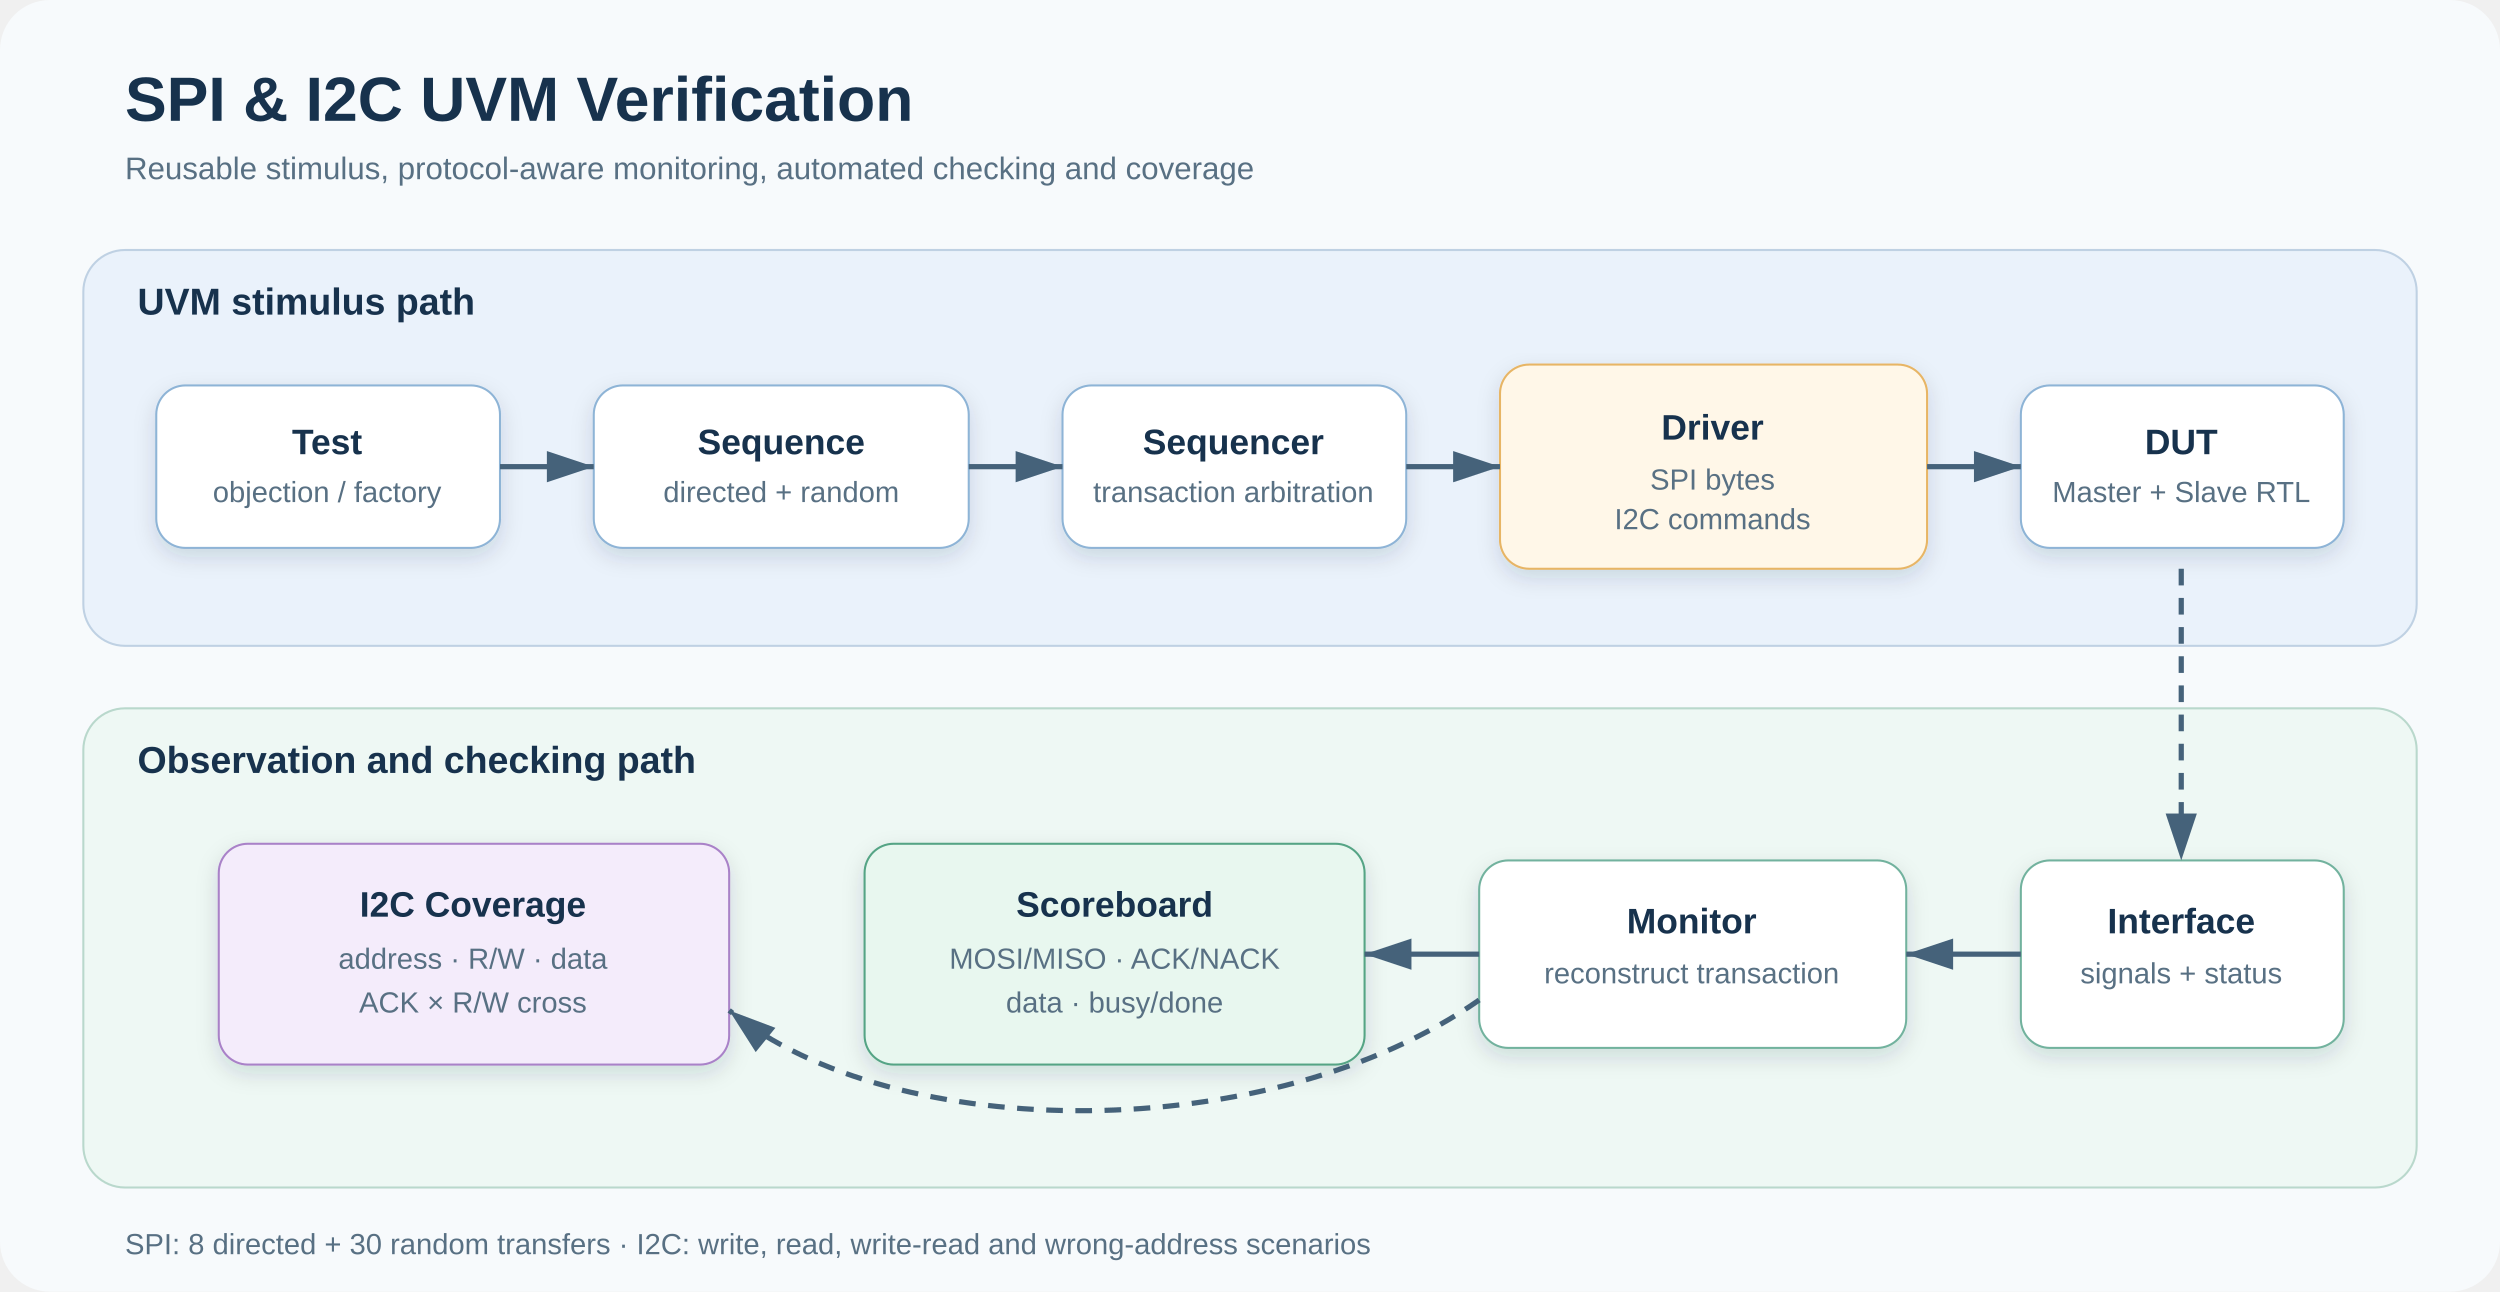
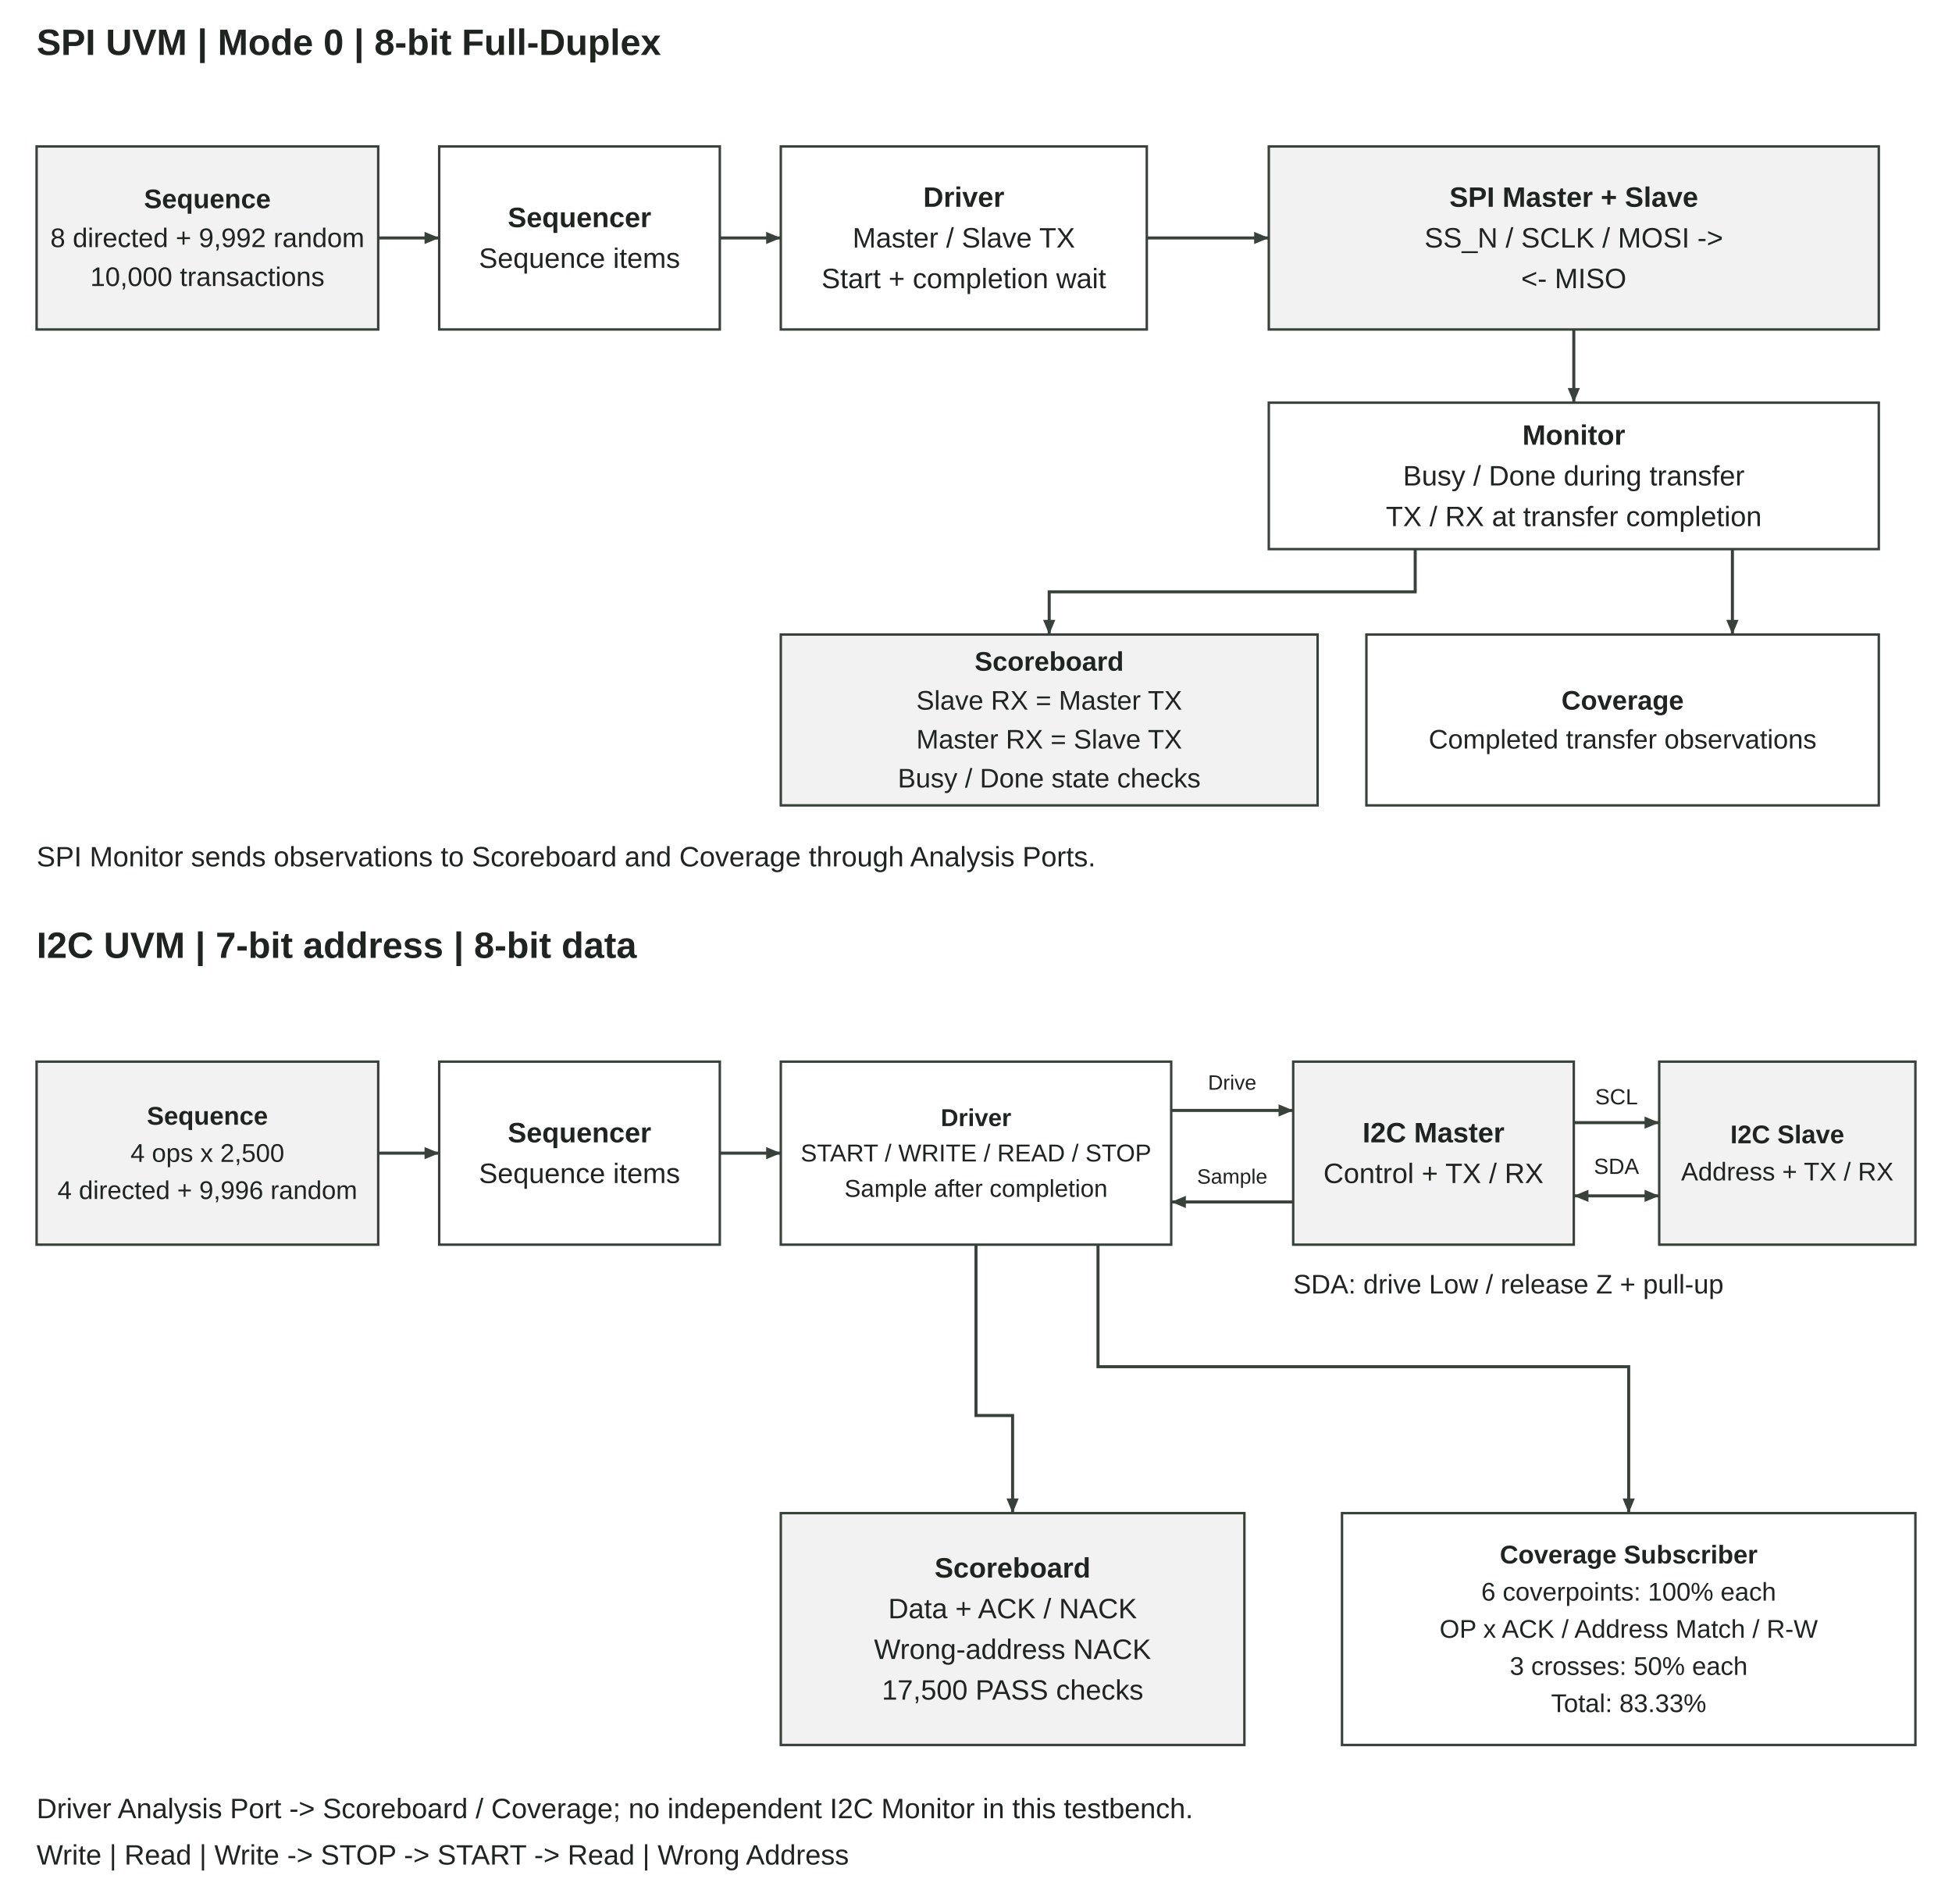
- <svg xmlns="http://www.w3.org/2000/svg" width="1200" height="620" viewBox="0 0 1200 620" role="img" aria-labelledby="title desc">
-   <defs>
-     <marker id="arrow" markerWidth="10" markerHeight="10" refX="9" refY="3" orient="auto" markerUnits="strokeWidth">
-       <path d="M0,0 L0,6 L9,3 z" fill="#45627a" />
-     </marker>
-     <filter id="shadow" x="-10%" y="-10%" width="120%" height="130%">
-       <feDropShadow dx="0" dy="4" stdDeviation="5" flood-color="#17324d" flood-opacity="0.14" />
-     </filter>
-     <style>
-       .title { font: 700 30px Arial, sans-serif; fill: #17324d; }
-       .subtitle { font: 400 15px Arial, sans-serif; fill: #587083; }
-       .section { font: 700 18px Arial, sans-serif; fill: #17324d; }
-       .label { font: 700 17px Arial, sans-serif; fill: #17324d; }
-       .small { font: 400 14px Arial, sans-serif; fill: #587083; }
-       .arrow { stroke: #45627a; stroke-width: 2.5; fill: none; marker-end: url(#arrow); }
-       .dashed { stroke-dasharray: 8 6; }
-     </style>
-   </defs>
-   <rect width="1200" height="620" rx="24" fill="#f7fafc" />
-   <text x="60" y="58" class="title">SPI &amp; I2C UVM Verification</text>
-   <text x="60" y="86" class="subtitle">Reusable stimulus, protocol-aware monitoring, automated checking and coverage</text>
-   <rect x="40" y="120" width="1120" height="190" rx="20" fill="#eaf2fb" stroke="#bfd1e3" />
-   <text x="66" y="151" class="section">UVM stimulus path</text>
-   <g filter="url(#shadow)">
-     <rect x="75" y="185" width="165" height="78" rx="14" fill="#ffffff" stroke="#8eb4d6" />
-     <rect x="285" y="185" width="180" height="78" rx="14" fill="#ffffff" stroke="#8eb4d6" />
-     <rect x="510" y="185" width="165" height="78" rx="14" fill="#ffffff" stroke="#8eb4d6" />
-     <rect x="720" y="175" width="205" height="98" rx="14" fill="#fff7e8" stroke="#e7b565" />
-     <rect x="970" y="185" width="155" height="78" rx="14" fill="#ffffff" stroke="#8eb4d6" />
+ <svg xmlns="http://www.w3.org/2000/svg" width="1600" height="1560" viewBox="0 0 1600 1560" role="img">
+   <rect width="100%" height="100%" fill="white" />
+   <g>
+     <rect width="100%" height="100%" fill="white" />
+     <text x="30" y="45" text-anchor="start" font-family="Arial, sans-serif" font-size="30" font-weight="700" fill="#202421">SPI UVM | Mode 0 | 8-bit Full-Duplex</text>
+     <rect x="30" y="120" width="280" height="150" fill="#f1f2f1" stroke="#39413b" stroke-width="2" />
+     <text x="170.0" y="170.58" text-anchor="middle" font-family="Arial, sans-serif" font-size="22" font-weight="700" fill="#202421">Sequence</text>
+     <text x="170.0" y="202.48" text-anchor="middle" font-family="Arial, sans-serif" font-size="22" font-weight="400" fill="#202421">8 directed + 9,992 random</text>
+     <text x="170.0" y="234.38" text-anchor="middle" font-family="Arial, sans-serif" font-size="22" font-weight="400" fill="#202421">10,000 transactions</text>
+     <rect x="360" y="120" width="230" height="150" fill="white" stroke="#39413b" stroke-width="2" />
+     <text x="475.0" y="186.145" text-anchor="middle" font-family="Arial, sans-serif" font-size="23" font-weight="700" fill="#202421">Sequencer</text>
+     <text x="475.0" y="219.495" text-anchor="middle" font-family="Arial, sans-serif" font-size="23" font-weight="400" fill="#202421">Sequence items</text>
+     <rect x="640" y="120" width="300" height="150" fill="white" stroke="#39413b" stroke-width="2" />
+     <text x="790.0" y="169.47" text-anchor="middle" font-family="Arial, sans-serif" font-size="23" font-weight="700" fill="#202421">Driver</text>
+     <text x="790.0" y="202.82" text-anchor="middle" font-family="Arial, sans-serif" font-size="23" font-weight="400" fill="#202421">Master / Slave TX</text>
+     <text x="790.0" y="236.17" text-anchor="middle" font-family="Arial, sans-serif" font-size="23" font-weight="400" fill="#202421">Start + completion wait</text>
+     <rect x="1040" y="120" width="500" height="150" fill="#f1f2f1" stroke="#39413b" stroke-width="2" />
+     <text x="1290.0" y="169.47" text-anchor="middle" font-family="Arial, sans-serif" font-size="23" font-weight="700" fill="#202421">SPI Master + Slave</text>
+     <text x="1290.0" y="202.82" text-anchor="middle" font-family="Arial, sans-serif" font-size="23" font-weight="400" fill="#202421">SS_N / SCLK / MOSI -&gt;</text>
+     <text x="1290.0" y="236.17" text-anchor="middle" font-family="Arial, sans-serif" font-size="23" font-weight="400" fill="#202421">&lt;- MISO</text>
+     <polyline points="310,195 360,195" fill="none" stroke="#39413b" stroke-width="2.5" />
+     <polygon points="360,195 348.0,200.0 348.0,190.0" fill="#39413b" />
+     <polyline points="590,195 640,195" fill="none" stroke="#39413b" stroke-width="2.5" />
+     <polygon points="640,195 628.0,200.0 628.0,190.0" fill="#39413b" />
+     <polyline points="940,195 1040,195" fill="none" stroke="#39413b" stroke-width="2.5" />
+     <polygon points="1040,195 1028.0,200.0 1028.0,190.0" fill="#39413b" />
+     <polyline points="1290,270 1290,330" fill="none" stroke="#39413b" stroke-width="2.5" />
+     <polygon points="1290,330 1285.0,318.0 1295.0,318.0" fill="#39413b" />
+     <rect x="1040" y="330" width="500" height="120" fill="white" stroke="#39413b" stroke-width="2" />
+     <text x="1290.0" y="364.47" text-anchor="middle" font-family="Arial, sans-serif" font-size="23" font-weight="700" fill="#202421">Monitor</text>
+     <text x="1290.0" y="397.82" text-anchor="middle" font-family="Arial, sans-serif" font-size="23" font-weight="400" fill="#202421">Busy / Done during transfer</text>
+     <text x="1290.0" y="431.17" text-anchor="middle" font-family="Arial, sans-serif" font-size="23" font-weight="400" fill="#202421">TX / RX at transfer completion</text>
+     <rect x="640" y="520" width="440" height="140" fill="#f1f2f1" stroke="#39413b" stroke-width="2" />
+     <text x="860.0" y="549.63" text-anchor="middle" font-family="Arial, sans-serif" font-size="22" font-weight="700" fill="#202421">Scoreboard</text>
+     <text x="860.0" y="581.53" text-anchor="middle" font-family="Arial, sans-serif" font-size="22" font-weight="400" fill="#202421">Slave RX = Master TX</text>
+     <text x="860.0" y="613.43" text-anchor="middle" font-family="Arial, sans-serif" font-size="22" font-weight="400" fill="#202421">Master RX = Slave TX</text>
+     <text x="860.0" y="645.33" text-anchor="middle" font-family="Arial, sans-serif" font-size="22" font-weight="400" fill="#202421">Busy / Done state checks</text>
+     <rect x="1120" y="520" width="420" height="140" fill="white" stroke="#39413b" stroke-width="2" />
+     <text x="1330.0" y="581.53" text-anchor="middle" font-family="Arial, sans-serif" font-size="22" font-weight="700" fill="#202421">Coverage</text>
+     <text x="1330.0" y="613.43" text-anchor="middle" font-family="Arial, sans-serif" font-size="22" font-weight="400" fill="#202421">Completed transfer observations</text>
+     <polyline points="1160,450 1160,485 860,485 860,520" fill="none" stroke="#39413b" stroke-width="2.5" />
+     <polygon points="860,520 855.0,508.0 865.0,508.0" fill="#39413b" />
+     <polyline points="1420,450 1420,520" fill="none" stroke="#39413b" stroke-width="2.5" />
+     <polygon points="1420,520 1415.0,508.0 1425.0,508.0" fill="#39413b" />
+     <text x="30" y="710" text-anchor="start" font-family="Arial, sans-serif" font-size="23" font-weight="400" fill="#202421">SPI Monitor sends observations to Scoreboard and Coverage through Analysis Ports.</text>
  </g>
-   <text x="157" y="218" text-anchor="middle" class="label">Test</text>
-   <text x="157" y="241" text-anchor="middle" class="small">objection / factory</text>
-   <text x="375" y="218" text-anchor="middle" class="label">Sequence</text>
-   <text x="375" y="241" text-anchor="middle" class="small">directed + random</text>
-   <text x="592" y="218" text-anchor="middle" class="label">Sequencer</text>
-   <text x="592" y="241" text-anchor="middle" class="small">transaction arbitration</text>
-   <text x="822" y="211" text-anchor="middle" class="label">Driver</text>
-   <text x="822" y="235" text-anchor="middle" class="small">SPI bytes</text>
-   <text x="822" y="254" text-anchor="middle" class="small">I2C commands</text>
-   <text x="1047" y="218" text-anchor="middle" class="label">DUT</text>
-   <text x="1047" y="241" text-anchor="middle" class="small">Master + Slave RTL</text>
-   <path d="M240 224 H285" class="arrow" />
-   <path d="M465 224 H510" class="arrow" />
-   <path d="M675 224 H720" class="arrow" />
-   <path d="M925 224 H970" class="arrow" />
-   <rect x="40" y="340" width="1120" height="230" rx="20" fill="#eef8f4" stroke="#b9d8cc" />
-   <text x="66" y="371" class="section">Observation and checking path</text>
-   <g filter="url(#shadow)">
-     <rect x="970" y="413" width="155" height="90" rx="14" fill="#ffffff" stroke="#72b29e" />
-     <rect x="710" y="413" width="205" height="90" rx="14" fill="#ffffff" stroke="#72b29e" />
-     <rect x="415" y="405" width="240" height="106" rx="14" fill="#e8f7ef" stroke="#55a485" />
-     <rect x="105" y="405" width="245" height="106" rx="14" fill="#f4ecfb" stroke="#a982c8" />
+   <g transform="translate(0 740)">
+     <rect width="100%" height="100%" fill="white" />
+     <text x="30" y="45" text-anchor="start" font-family="Arial, sans-serif" font-size="30" font-weight="700" fill="#202421">I2C UVM | 7-bit address | 8-bit data</text>
+     <rect x="30" y="130" width="280" height="150" fill="#f1f2f1" stroke="#39413b" stroke-width="2" />
+     <text x="170.0" y="181.69" text-anchor="middle" font-family="Arial, sans-serif" font-size="21" font-weight="700" fill="#202421">Sequence</text>
+     <text x="170.0" y="212.14" text-anchor="middle" font-family="Arial, sans-serif" font-size="21" font-weight="400" fill="#202421">4 ops x 2,500</text>
+     <text x="170.0" y="242.59" text-anchor="middle" font-family="Arial, sans-serif" font-size="21" font-weight="400" fill="#202421">4 directed + 9,996 random</text>
+     <rect x="360" y="130" width="230" height="150" fill="white" stroke="#39413b" stroke-width="2" />
+     <text x="475.0" y="196.145" text-anchor="middle" font-family="Arial, sans-serif" font-size="23" font-weight="700" fill="#202421">Sequencer</text>
+     <text x="475.0" y="229.495" text-anchor="middle" font-family="Arial, sans-serif" font-size="23" font-weight="400" fill="#202421">Sequence items</text>
+     <rect x="640" y="130" width="320" height="150" fill="white" stroke="#39413b" stroke-width="2" />
+     <text x="800.0" y="182.8" text-anchor="middle" font-family="Arial, sans-serif" font-size="20" font-weight="700" fill="#202421">Driver</text>
+     <text x="800.0" y="211.8" text-anchor="middle" font-family="Arial, sans-serif" font-size="20" font-weight="400" fill="#202421">START / WRITE / READ / STOP</text>
+     <text x="800.0" y="240.8" text-anchor="middle" font-family="Arial, sans-serif" font-size="20" font-weight="400" fill="#202421">Sample after completion</text>
+     <rect x="1060" y="130" width="230" height="150" fill="#f1f2f1" stroke="#39413b" stroke-width="2" />
+     <text x="1175.0" y="196.145" text-anchor="middle" font-family="Arial, sans-serif" font-size="23" font-weight="700" fill="#202421">I2C Master</text>
+     <text x="1175.0" y="229.495" text-anchor="middle" font-family="Arial, sans-serif" font-size="23" font-weight="400" fill="#202421">Control + TX / RX</text>
+     <rect x="1360" y="130" width="210" height="150" fill="#f1f2f1" stroke="#39413b" stroke-width="2" />
+     <text x="1465.0" y="196.915" text-anchor="middle" font-family="Arial, sans-serif" font-size="21" font-weight="700" fill="#202421">I2C Slave</text>
+     <text x="1465.0" y="227.365" text-anchor="middle" font-family="Arial, sans-serif" font-size="21" font-weight="400" fill="#202421">Address + TX / RX</text>
+     <polyline points="310,205 360,205" fill="none" stroke="#39413b" stroke-width="2.5" />
+     <polygon points="360,205 348.0,210.0 348.0,200.0" fill="#39413b" />
+     <polyline points="590,205 640,205" fill="none" stroke="#39413b" stroke-width="2.5" />
+     <polygon points="640,205 628.0,210.0 628.0,200.0" fill="#39413b" />
+     <polyline points="960,170 1060,170" fill="none" stroke="#39413b" stroke-width="2.5" />
+     <polygon points="1060,170 1048.0,175.0 1048.0,165.0" fill="#39413b" />
+     <text x="1010" y="153" text-anchor="middle" font-family="Arial, sans-serif" font-size="17" font-weight="400" fill="#202421">Drive</text>
+     <polyline points="1060,245 960,245" fill="none" stroke="#39413b" stroke-width="2.5" />
+     <polygon points="960,245 972.0,240.0 972.0,250.0" fill="#39413b" />
+     <text x="1010" y="230" text-anchor="middle" font-family="Arial, sans-serif" font-size="17" font-weight="400" fill="#202421">Sample</text>
+     <polyline points="1290,180 1360,180" fill="none" stroke="#39413b" stroke-width="2.5" />
+     <polygon points="1360,180 1348.0,185.0 1348.0,175.0" fill="#39413b" />
+     <text x="1325" y="165" text-anchor="middle" font-family="Arial, sans-serif" font-size="18" font-weight="400" fill="#202421">SCL</text>
+     <polyline points="1290,240 1360,240" fill="none" stroke="#39413b" stroke-width="2.5" />
+     <polygon points="1360,240 1348.0,245.0 1348.0,235.0" fill="#39413b" />
+     <polygon points="1290,240 1302.0,235.0 1302.0,245.0" fill="#39413b" />
+     <text x="1325" y="222" text-anchor="middle" font-family="Arial, sans-serif" font-size="18" font-weight="400" fill="#202421">SDA</text>
+     <text x="1060" y="320" text-anchor="start" font-family="Arial, sans-serif" font-size="22" font-weight="400" fill="#202421">SDA: drive Low / release Z + pull-up</text>
+     <rect x="640" y="500" width="380" height="190" fill="#f1f2f1" stroke="#39413b" stroke-width="2" />
+     <text x="830.0" y="552.795" text-anchor="middle" font-family="Arial, sans-serif" font-size="23" font-weight="700" fill="#202421">Scoreboard</text>
+     <text x="830.0" y="586.145" text-anchor="middle" font-family="Arial, sans-serif" font-size="23" font-weight="400" fill="#202421">Data + ACK / NACK</text>
+     <text x="830.0" y="619.495" text-anchor="middle" font-family="Arial, sans-serif" font-size="23" font-weight="400" fill="#202421">Wrong-address NACK</text>
+     <text x="830.0" y="652.845" text-anchor="middle" font-family="Arial, sans-serif" font-size="23" font-weight="400" fill="#202421">17,500 PASS checks</text>
+     <rect x="1100" y="500" width="470" height="190" fill="white" stroke="#39413b" stroke-width="2" />
+     <text x="1335.0" y="541.24" text-anchor="middle" font-family="Arial, sans-serif" font-size="21" font-weight="700" fill="#202421">Coverage Subscriber</text>
+     <text x="1335.0" y="571.69" text-anchor="middle" font-family="Arial, sans-serif" font-size="21" font-weight="400" fill="#202421">6 coverpoints: 100% each</text>
+     <text x="1335.0" y="602.14" text-anchor="middle" font-family="Arial, sans-serif" font-size="21" font-weight="400" fill="#202421">OP x ACK / Address Match / R-W</text>
+     <text x="1335.0" y="632.59" text-anchor="middle" font-family="Arial, sans-serif" font-size="21" font-weight="400" fill="#202421">3 crosses: 50% each</text>
+     <text x="1335.0" y="663.04" text-anchor="middle" font-family="Arial, sans-serif" font-size="21" font-weight="400" fill="#202421">Total: 83.33%</text>
+     <polyline points="800,280 800,420 830,420 830,500" fill="none" stroke="#39413b" stroke-width="2.5" />
+     <polygon points="830,500 825.0,488.0 835.0,488.0" fill="#39413b" />
+     <polyline points="900,280 900,380 1335,380 1335,500" fill="none" stroke="#39413b" stroke-width="2.5" />
+     <polygon points="1335,500 1330.0,488.0 1340.0,488.0" fill="#39413b" />
+     <text x="30" y="750" text-anchor="start" font-family="Arial, sans-serif" font-size="23" font-weight="400" fill="#202421">Driver Analysis Port -&gt; Scoreboard / Coverage; no independent I2C Monitor in this testbench.</text>
+     <text x="30" y="788" text-anchor="start" font-family="Arial, sans-serif" font-size="23" font-weight="400" fill="#202421">Write | Read | Write -&gt; STOP -&gt; START -&gt; Read | Wrong Address</text>
  </g>
-   <text x="1047" y="448" text-anchor="middle" class="label">Interface</text>
-   <text x="1047" y="472" text-anchor="middle" class="small">signals + status</text>
-   <text x="812" y="448" text-anchor="middle" class="label">Monitor</text>
-   <text x="812" y="472" text-anchor="middle" class="small">reconstruct transaction</text>
-   <text x="535" y="440" text-anchor="middle" class="label">Scoreboard</text>
-   <text x="535" y="465" text-anchor="middle" class="small">MOSI/MISO · ACK/NACK</text>
-   <text x="535" y="486" text-anchor="middle" class="small">data · busy/done</text>
-   <text x="227" y="440" text-anchor="middle" class="label">I2C Coverage</text>
-   <text x="227" y="465" text-anchor="middle" class="small">address · R/W · data</text>
-   <text x="227" y="486" text-anchor="middle" class="small">ACK × R/W cross</text>
-   <path d="M970 458 H915" class="arrow" />
-   <path d="M710 458 H655" class="arrow" />
-   <path d="M710 480 C610 550 430 550 350 485" class="arrow dashed" />
-   <path d="M1047 273 V413" class="arrow dashed" />
-   <text x="60" y="602" class="small">SPI: 8 directed + 30 random transfers · I2C: write, read, write-read and wrong-address scenarios</text>
</svg>
